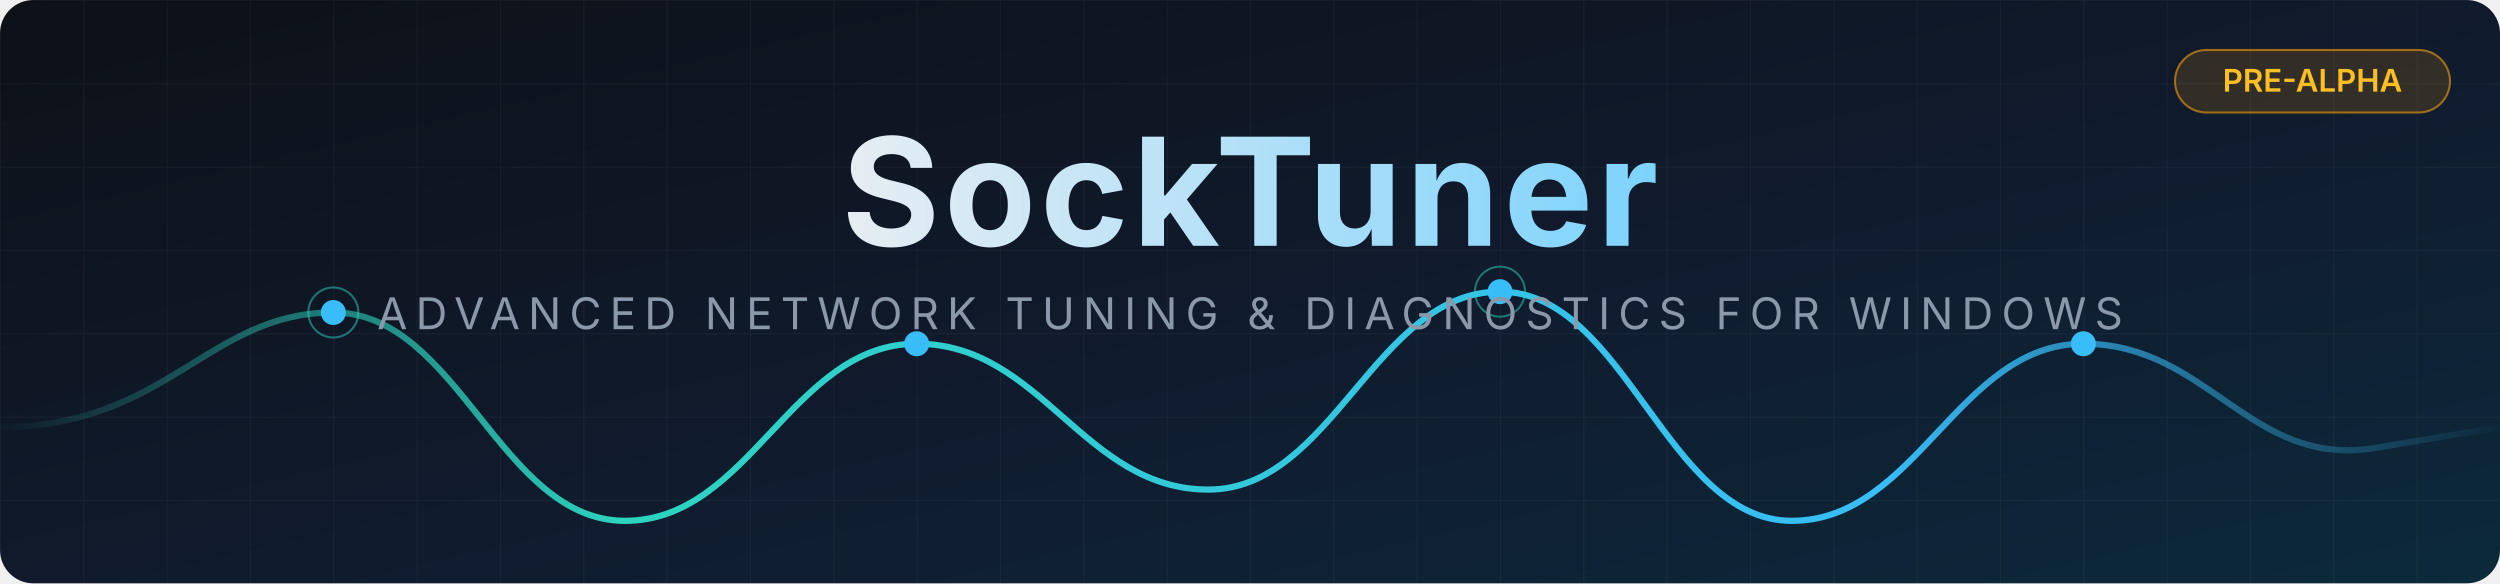
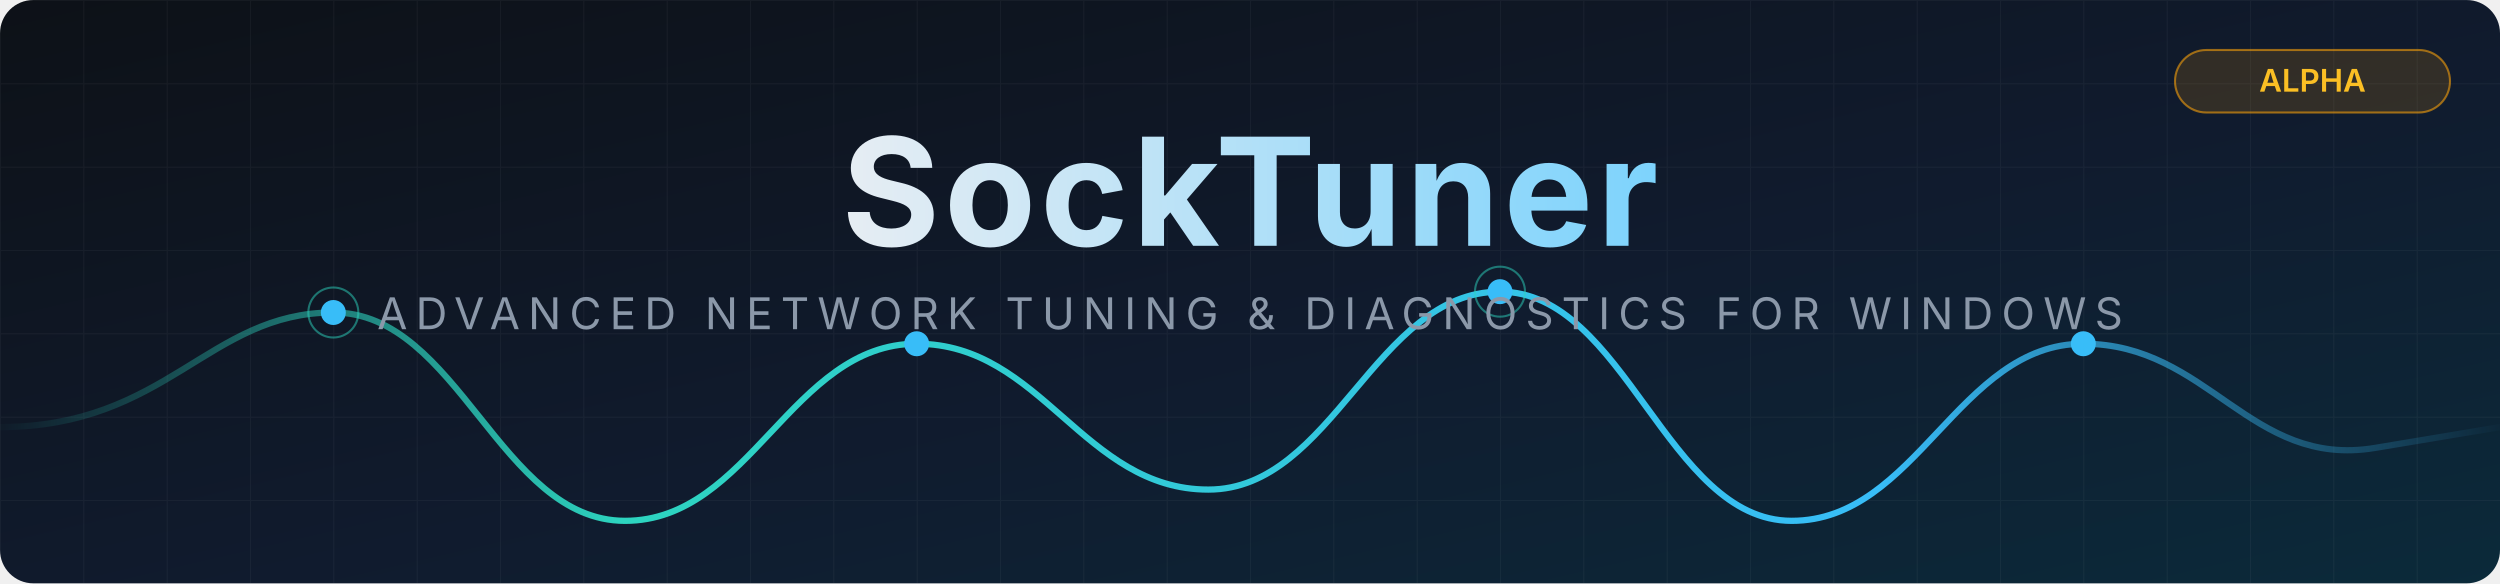
<svg xmlns="http://www.w3.org/2000/svg" width="1200" height="280" viewBox="0 0 1200 280" role="img" aria-label="SockTuner — advanced network tuning and diagnostics for Windows">
  <defs>
    <linearGradient id="bg" x1="0" y1="0" x2="1" y2="1">
      <stop offset="0" stop-color="#0d1117" />
      <stop offset="0.55" stop-color="#101b2e" />
      <stop offset="1" stop-color="#0b2a3a" />
    </linearGradient>
    <linearGradient id="wave" x1="0" y1="0" x2="1" y2="0">
      <stop offset="0" stop-color="#2dd4bf" stop-opacity="0" />
      <stop offset="0.25" stop-color="#2dd4bf" />
      <stop offset="0.75" stop-color="#38bdf8" />
      <stop offset="1" stop-color="#38bdf8" stop-opacity="0" />
    </linearGradient>
    <linearGradient id="title" x1="0" y1="0" x2="1" y2="0">
      <stop offset="0" stop-color="#e6edf3" />
      <stop offset="1" stop-color="#7dd3fc" />
    </linearGradient>
    <pattern id="grid" width="40" height="40" patternUnits="userSpaceOnUse">
      <path d="M40 0H0V40" fill="none" stroke="#ffffff" stroke-opacity="0.04" />
    </pattern>
+     <filter id="glow" x="-50%" y="-50%" width="200%" height="200%">
+       <feGaussianBlur stdDeviation="4" result="blur" />
+       <feMerge>
+         <feMergeNode in="blur" />
+         <feMergeNode in="SourceGraphic" />
+       </feMerge>
+     </filter>
  </defs>
+   <style>
+     /* A reader who has asked for less motion gets the still banner, not a slower one. */
+     @media (prefers-reduced-motion: reduce) {
+       .motion { display: none; }
+     }
+   </style>
  <rect width="1200" height="280" rx="16" fill="url(#bg)" />
  <rect width="1200" height="280" rx="16" fill="url(#grid)" />
  <path d="M0 205 C 80 205 100 150 160 150 S 240 250 300 250 S 380 165 440 165 S 520 235 580 235 S 660 140 720 140 S 800 250 860 250 S 940 165 1000 165 S 1080 225 1140 215 L1200 205" fill="none" stroke="url(#wave)" stroke-width="3" stroke-linecap="round" />
+   <path class="motion" d="M0 205 C 80 205 100 150 160 150 S 240 250 300 250 S 380 165 440 165 S 520 235 580 235 S 660 140 720 140 S 800 250 860 250 S 940 165 1000 165 S 1080 225 1140 215 L1200 205" pathLength="1000" fill="none" stroke="#7dd3fc" stroke-width="3.5" stroke-linecap="round" stroke-dasharray="26 974" stroke-dashoffset="1000" stroke-opacity="0" filter="url(#glow)">
+     <animate attributeName="stroke-dashoffset" values="1000;0" dur="7s" repeatCount="indefinite" />
+     <animate attributeName="stroke-opacity" values="1;1" dur="7s" repeatCount="indefinite" />
+   </path>
  <g fill="#38bdf8">
    <circle cx="160" cy="150" r="6" />
    <circle cx="440" cy="165" r="6" />
    <circle cx="720" cy="140" r="6" />
    <circle cx="1000" cy="165" r="6" />
  </g>
  <g fill="none" stroke="#2dd4bf" stroke-opacity="0.5">
    <circle cx="160" cy="150" r="12" />
    <circle cx="720" cy="140" r="12" />
  </g>
+   <g class="motion" fill="none" stroke="#2dd4bf" stroke-opacity="0">
+     <circle cx="160" cy="150" r="7">
+       <animate attributeName="r" values="7;27" dur="3.6s" begin="0s" repeatCount="indefinite" />
+       <animate attributeName="stroke-opacity" values="0.75;0" dur="3.6s" begin="0s" repeatCount="indefinite" />
+     </circle>
+     <circle cx="440" cy="165" r="7">
+       <animate attributeName="r" values="7;27" dur="3.6s" begin="0.9s" repeatCount="indefinite" />
+       <animate attributeName="stroke-opacity" values="0.75;0" dur="3.6s" begin="0.9s" repeatCount="indefinite" />
+     </circle>
+     <circle cx="720" cy="140" r="7">
+       <animate attributeName="r" values="7;27" dur="3.6s" begin="1.8s" repeatCount="indefinite" />
+       <animate attributeName="stroke-opacity" values="0.75;0" dur="3.6s" begin="1.8s" repeatCount="indefinite" />
+     </circle>
+     <circle cx="1000" cy="165" r="7">
+       <animate attributeName="r" values="7;27" dur="3.6s" begin="2.7s" repeatCount="indefinite" />
+       <animate attributeName="stroke-opacity" values="0.75;0" dur="3.6s" begin="2.7s" repeatCount="indefinite" />
+     </circle>
+   </g>
  <text x="600" y="118" text-anchor="middle" font-family="Segoe UI, Inter, system-ui, sans-serif" font-size="72" font-weight="700" letter-spacing="2" fill="url(#title)">SockTuner</text>
  <text x="600" y="158" text-anchor="middle" font-family="Segoe UI, Inter, system-ui, sans-serif" font-size="21" font-weight="400" letter-spacing="4" fill="#8b98a9">ADVANCED NETWORK TUNING &amp; DIAGNOSTICS FOR WINDOWS</text>
  <g>
    <rect x="1044" y="24" width="132" height="30" rx="15" fill="#f59e0b" fill-opacity="0.15" stroke="#f59e0b" stroke-opacity="0.6" />
-     <text x="1110" y="44" text-anchor="middle" font-family="Segoe UI, Inter, system-ui, sans-serif" font-size="15" font-weight="600" fill="#fbbf24">PRE-ALPHA</text>
+     <text x="1110" y="44" text-anchor="middle" font-family="Segoe UI, Inter, system-ui, sans-serif" font-size="15" font-weight="600" fill="#fbbf24">ALPHA</text>
  </g>
</svg>
